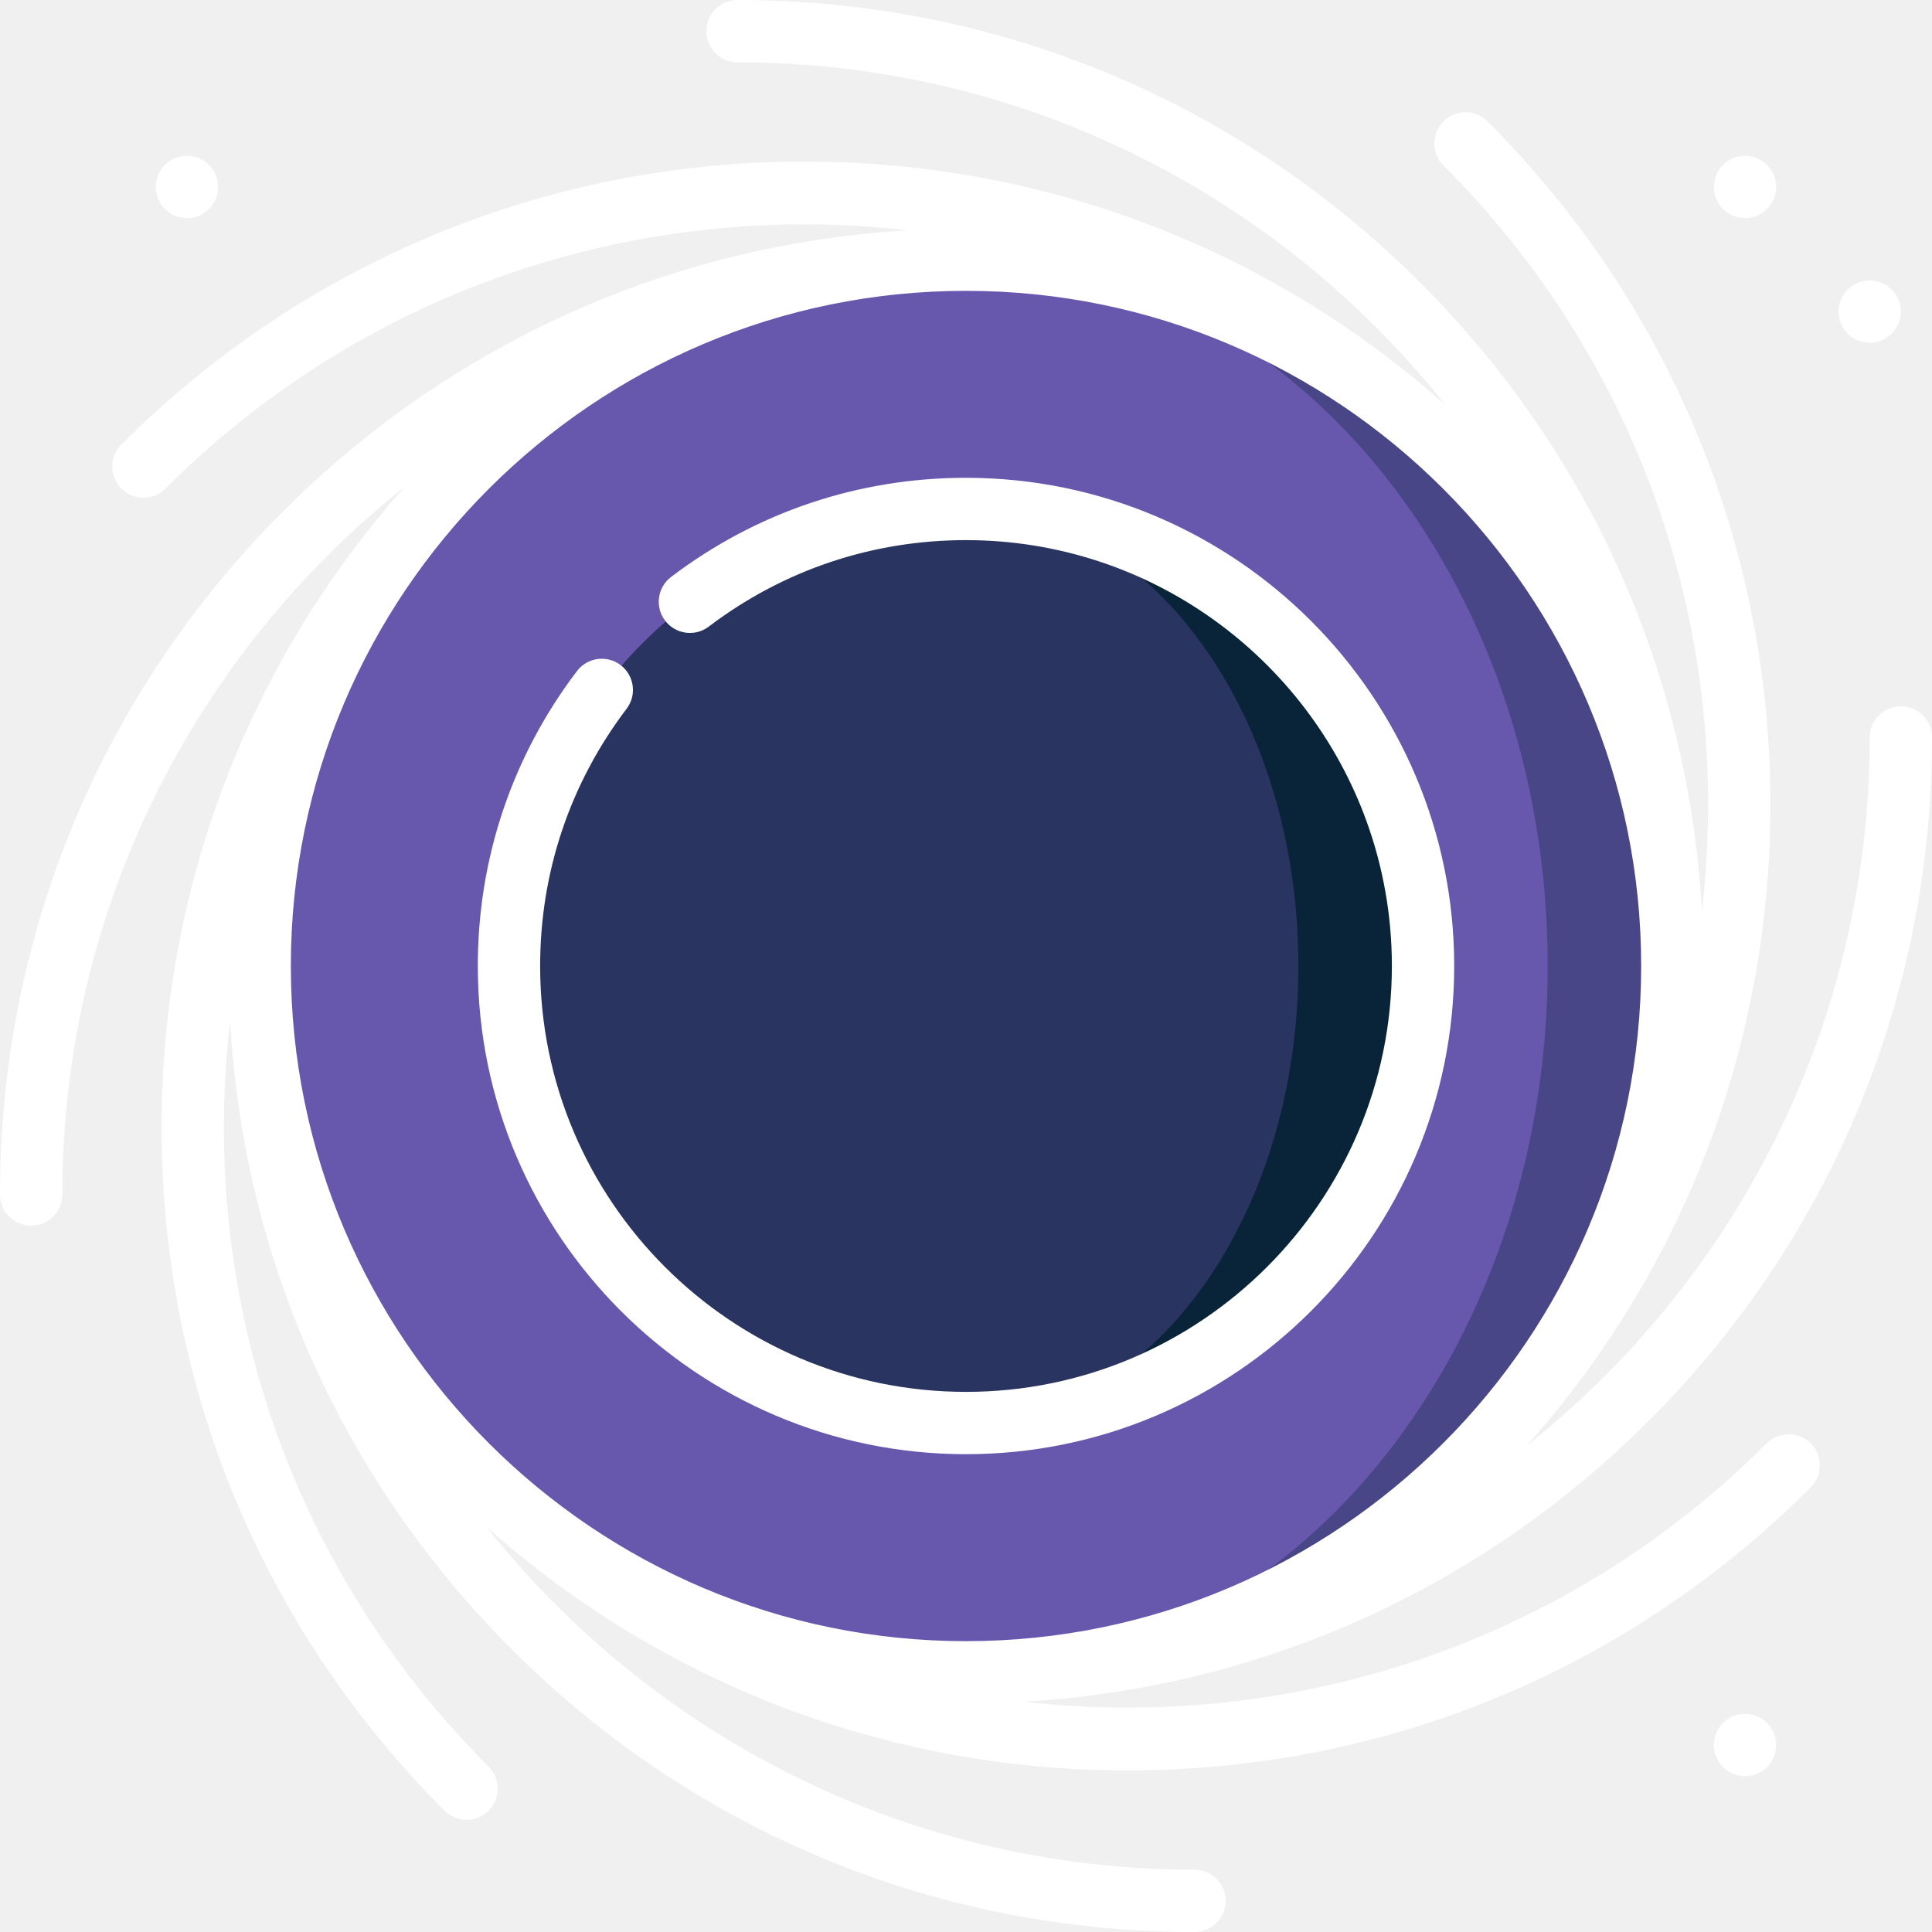
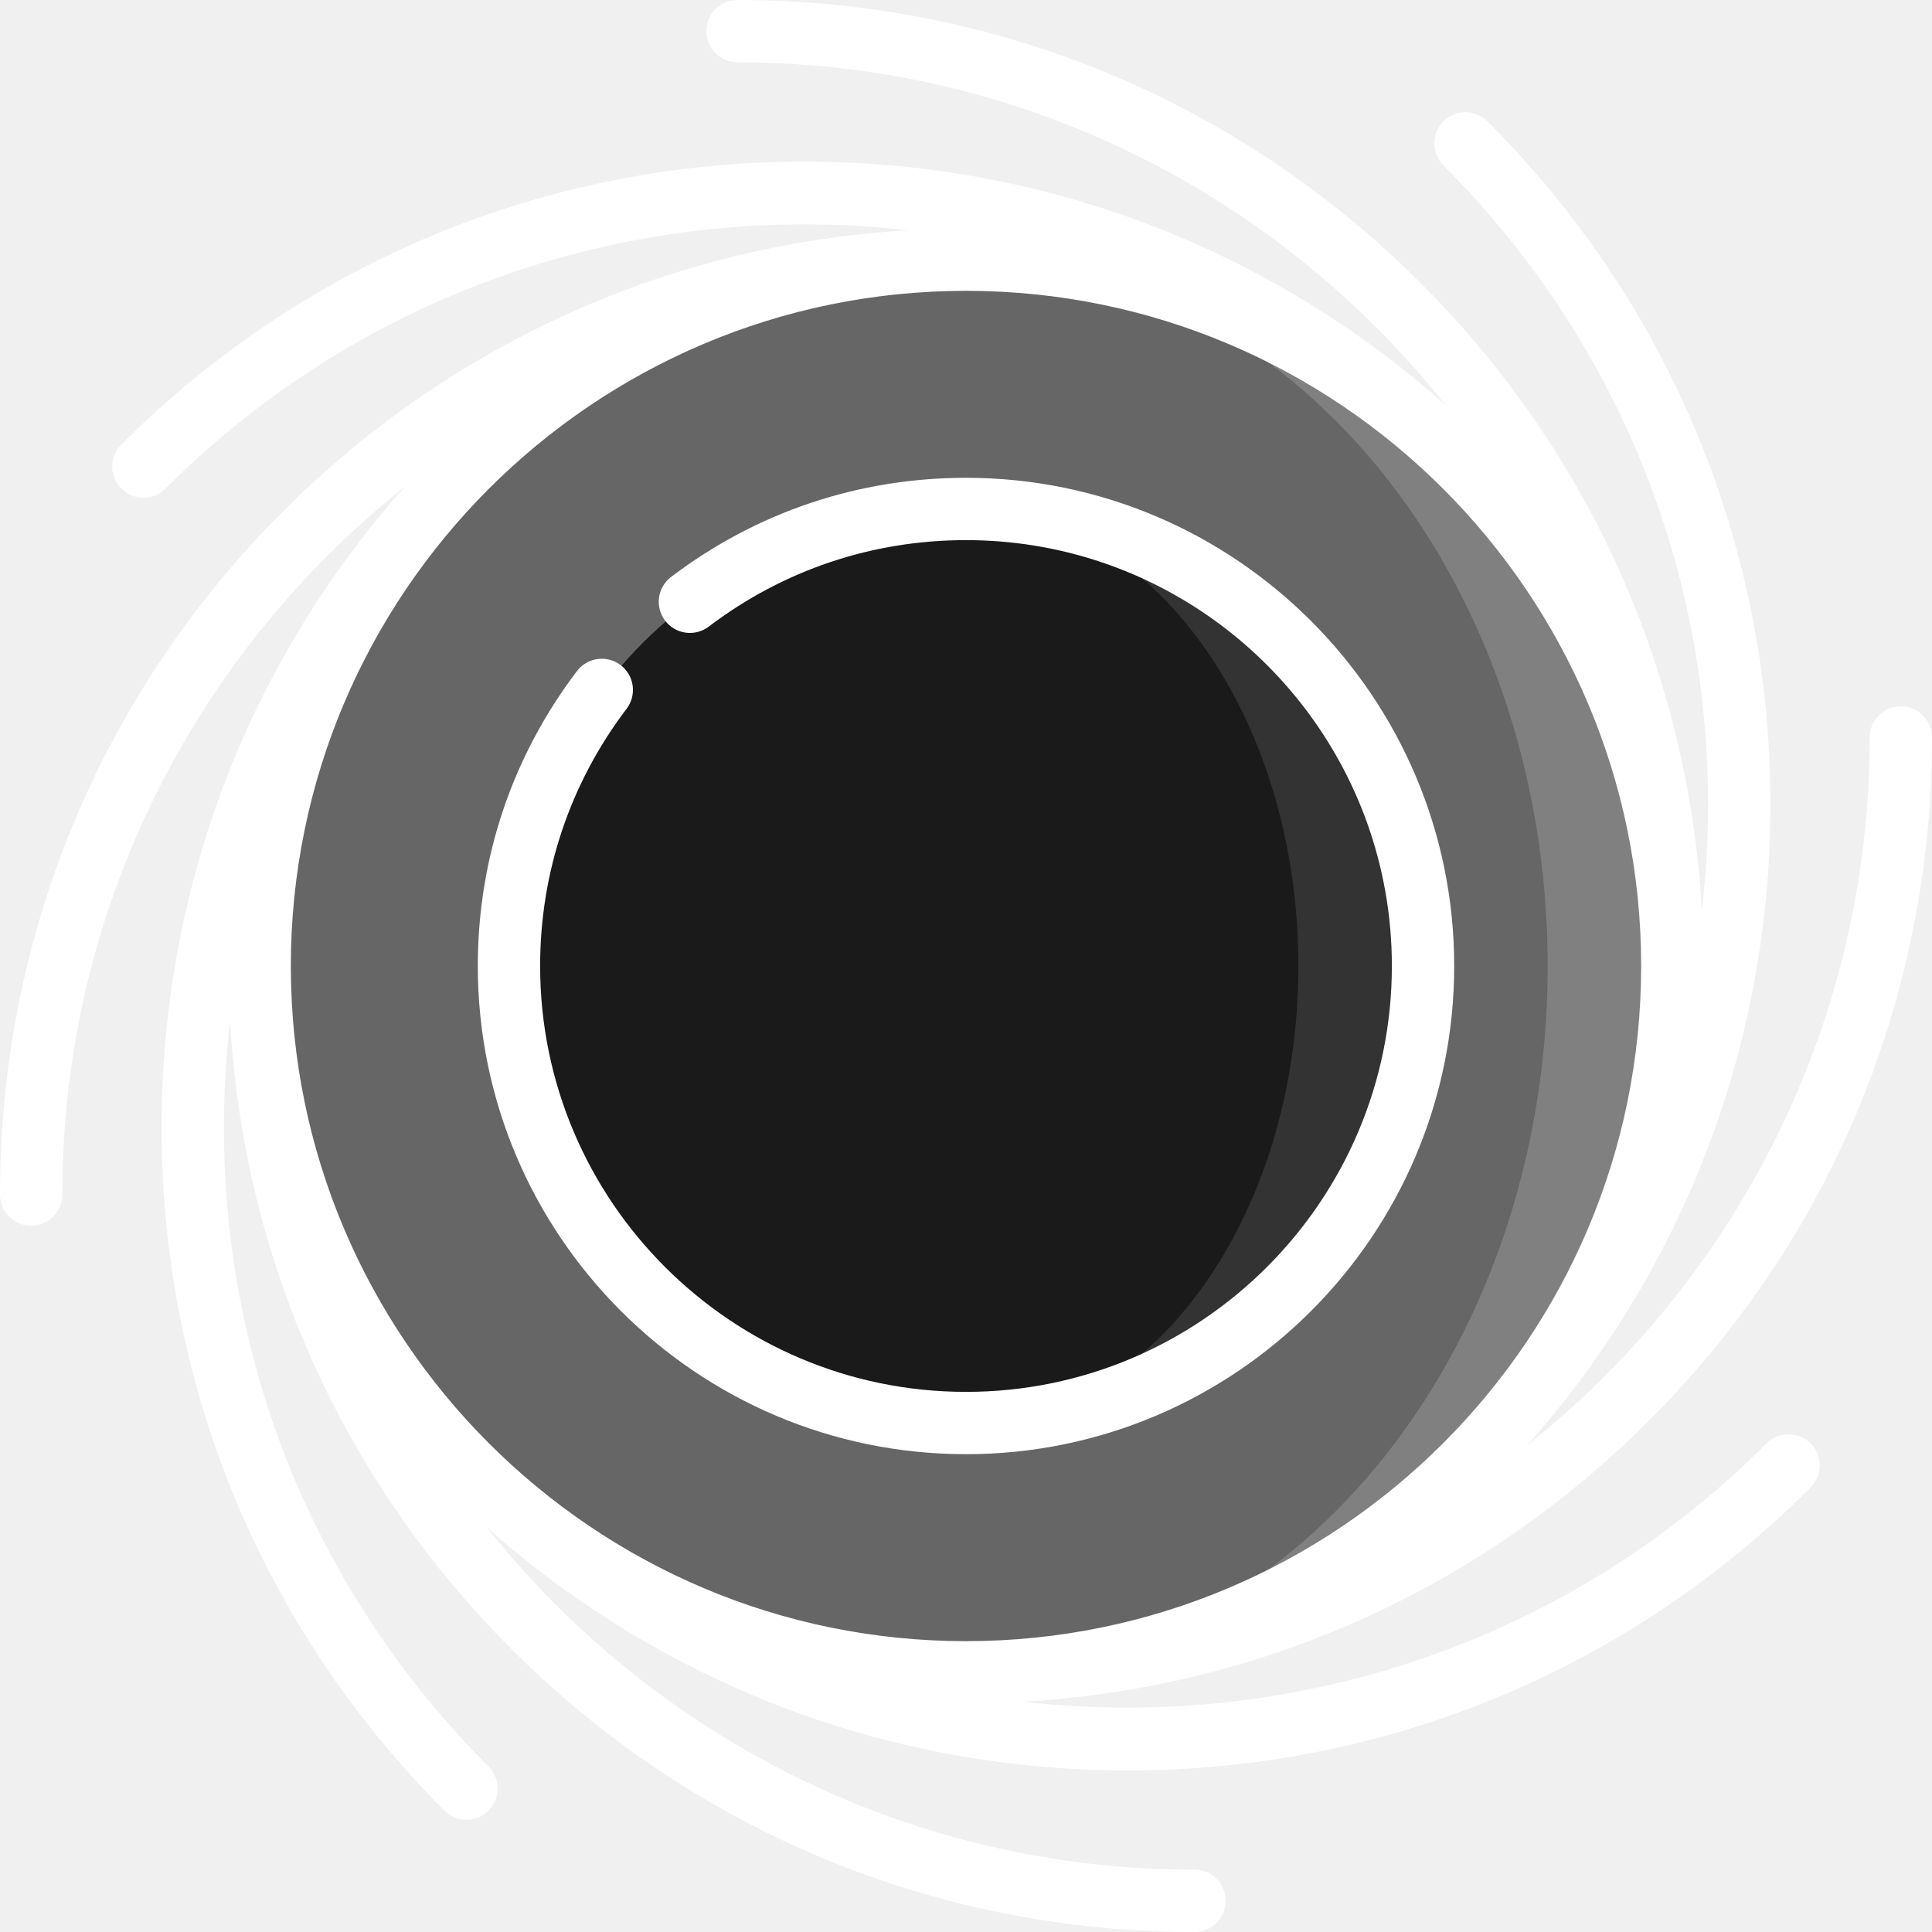
<svg xmlns="http://www.w3.org/2000/svg" version="1.1" id="Layer_1" x="0px" y="0px" viewBox="0 0 512 512" style="enable-background:new 0 0 512 512;" xml:space="preserve">
  <defs id="defs55" />
-   <path style="fill:#484686;" d="M256,68.817v374.366c103.378,0,187.183-83.805,187.183-187.183S359.378,68.817,256,68.817z" id="path2" />
-   <path style="fill:#6858AD;" d="M410.151,256c0-103.378-69.015-187.183-154.151-187.183C152.622,68.817,68.817,152.622,68.817,256  S152.622,443.183,256,443.183C341.135,443.183,410.151,359.378,410.151,256z" id="path4" />
-   <path style="fill:#092339;" d="M256,134.882v242.237c66.891,0,121.118-54.227,121.118-121.118S322.891,134.882,256,134.882z" id="path6" />
-   <path style="fill:#293560;" d="M344.086,256c0-66.891-39.437-121.118-88.086-121.118c-66.891,0-121.118,54.227-121.118,121.118  S189.109,377.118,256,377.118C304.649,377.118,344.086,322.891,344.086,256z" id="path8" />
+   <path style="fill:#808080" d="M256,68.817v374.366c103.378,0,187.183-83.805,187.183-187.183S359.378,68.817,256,68.817z" id="path2" />
+   <path style="fill:#666666" d="M410.151,256c0-103.378-69.015-187.183-154.151-187.183C152.622,68.817,68.817,152.622,68.817,256  S152.622,443.183,256,443.183C341.135,443.183,410.151,359.378,410.151,256z" id="path4" />
+   <path style="fill:#333333" d="M256,134.882v242.237c66.891,0,121.118-54.227,121.118-121.118S322.891,134.882,256,134.882z" id="path6" />
+   <path style="fill:#1a1a1a" d="M344.086,256c0-66.891-39.437-121.118-88.086-121.118c-66.891,0-121.118,54.227-121.118,121.118  S189.109,377.118,256,377.118C304.649,377.118,344.086,322.891,344.086,256z" id="path8" />
  <path d="M468.163,382.519c-53.672,53.673-126.692,76.484-196.817,68.454c62.607-3.678,120.956-29.796,165.673-74.513  C485.371,328.108,512,263.821,512,195.441c0-4.561-3.696-8.258-8.258-8.258s-8.258,3.697-8.258,8.258  c0,75.916-35.51,143.693-90.788,187.6c41.685-46.874,64.483-106.612,64.483-169.863c0-68.381-26.629-132.667-74.981-181.019  c-3.226-3.225-8.454-3.225-11.679,0c-3.225,3.225-3.225,8.454,0,11.678c45.233,45.232,70.144,105.372,70.144,169.341  c0,9.51-0.557,18.933-1.643,28.237c-3.509-62.896-29.662-121.537-74.559-166.434C328.107,26.628,263.821,0,195.441,0  c-4.562,0-8.258,3.697-8.258,8.258s3.696,8.258,8.258,8.258c75.902,0,143.659,35.5,187.568,90.761  c-46.871-41.667-106.595-64.455-169.83-64.455c-68.381,0-132.667,26.63-181.02,74.981c-3.225,3.225-3.225,8.454,0,11.678  c3.226,3.225,8.454,3.225,11.679,0C97.509,75.81,170.525,53,240.648,61.027c-62.605,3.679-120.951,29.797-165.667,74.512  C26.63,183.892,0,248.179,0,316.559c0,4.561,3.696,8.258,8.258,8.258s8.258-3.697,8.258-8.258  c0-75.909,35.505-143.678,90.776-187.586c-41.676,46.872-64.47,106.604-64.47,169.847c0,68.381,26.63,132.667,74.981,181.019  c1.613,1.612,3.727,2.419,5.84,2.419c2.113,0,4.227-0.806,5.84-2.419c3.225-3.225,3.225-8.454,0-11.678  C84.25,422.93,59.339,362.79,59.339,298.821c0-9.519,0.554-18.952,1.642-28.265c3.504,62.907,29.656,121.558,74.56,166.463  C183.893,485.372,248.179,512,316.559,512c4.562,0,8.258-3.697,8.258-8.258c0-4.561-3.696-8.258-8.258-8.258  c-75.916,0-143.693-35.51-187.6-90.789c46.875,41.685,106.613,64.483,169.863,64.483c68.381,0,132.667-26.63,181.02-74.981  c3.225-3.225,3.225-8.454,0-11.678C476.616,379.294,471.388,379.294,468.163,382.519z M77.075,256  c0-98.66,80.265-178.925,178.925-178.925S434.925,157.34,434.925,256S354.66,434.925,256,434.925S77.075,354.66,77.075,256z" id="path10" style="fill:#ffffff" />
  <path d="m 256,385.376 c 71.339,0 129.376,-58.038 129.376,-129.376 0,-71.338 -58.037,-129.376 -129.376,-129.376 -28.489,0 -55.515,9.086 -78.158,26.277 -3.632,2.758 -4.342,7.939 -1.583,11.571 2.757,3.632 7.939,4.343 11.571,1.583 19.746,-14.991 43.318,-22.916 68.17,-22.916 48.82,0 90.499,31.158 106.196,74.633 4.312,11.943 6.664,24.816 6.664,38.227 0,62.231 -50.628,112.861 -112.86,112.861 -62.232,0 -112.86,-50.628 -112.86,-112.86 0,-24.85 7.924,-48.424 22.917,-68.171 2.758,-3.632 2.048,-8.813 -1.583,-11.571 -3.636,-2.758 -8.813,-2.047 -11.571,1.583 -17.191,22.645 -26.278,49.671 -26.278,78.159 -0.001,71.339 58.036,129.376 129.375,129.376 z" id="path12" style="fill:#ffffff" />
-   <circle cx="462.452" cy="462.452" r="8.258" id="circle14" style="fill:#ffffff" />
-   <circle cx="495.484" cy="82.581" r="8.258" id="circle16" style="fill:#ffffff" />
-   <circle cx="462.452" cy="49.548" r="8.258" id="circle18" style="fill:#ffffff" />
-   <circle cx="49.548" cy="49.548" r="8.258" id="circle20" style="fill:#ffffff" />
  <g id="g22">
</g>
  <g id="g24">
</g>
  <g id="g26">
</g>
  <g id="g28">
</g>
  <g id="g30">
</g>
  <g id="g32">
</g>
  <g id="g34">
</g>
  <g id="g36">
</g>
  <g id="g38">
</g>
  <g id="g40">
</g>
  <g id="g42">
</g>
  <g id="g44">
</g>
  <g id="g46">
</g>
  <g id="g48">
</g>
  <g id="g50">
</g>
</svg>
